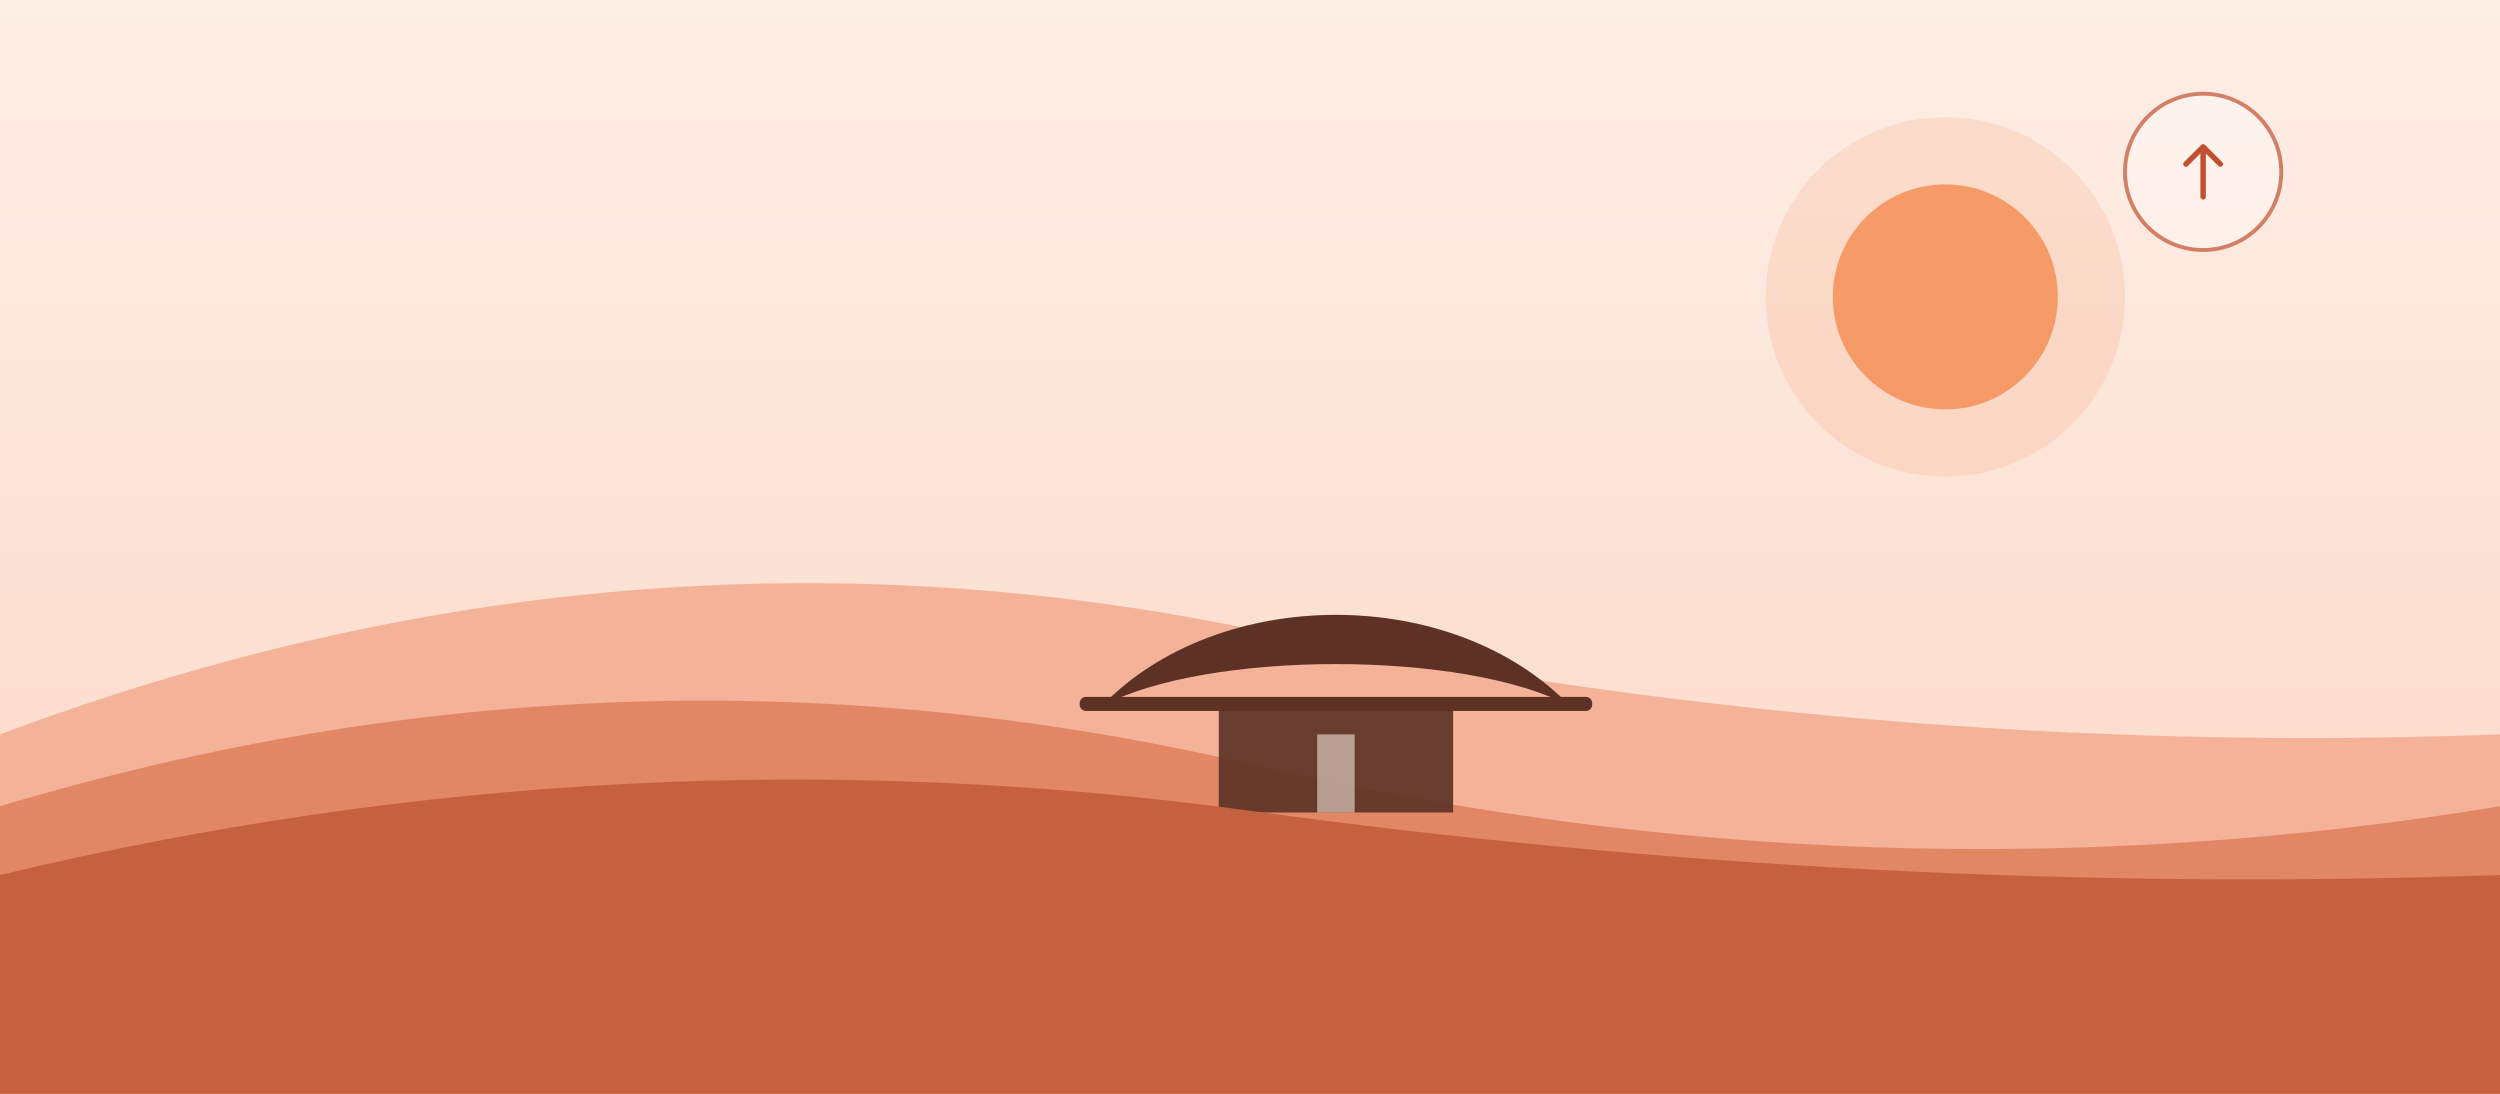
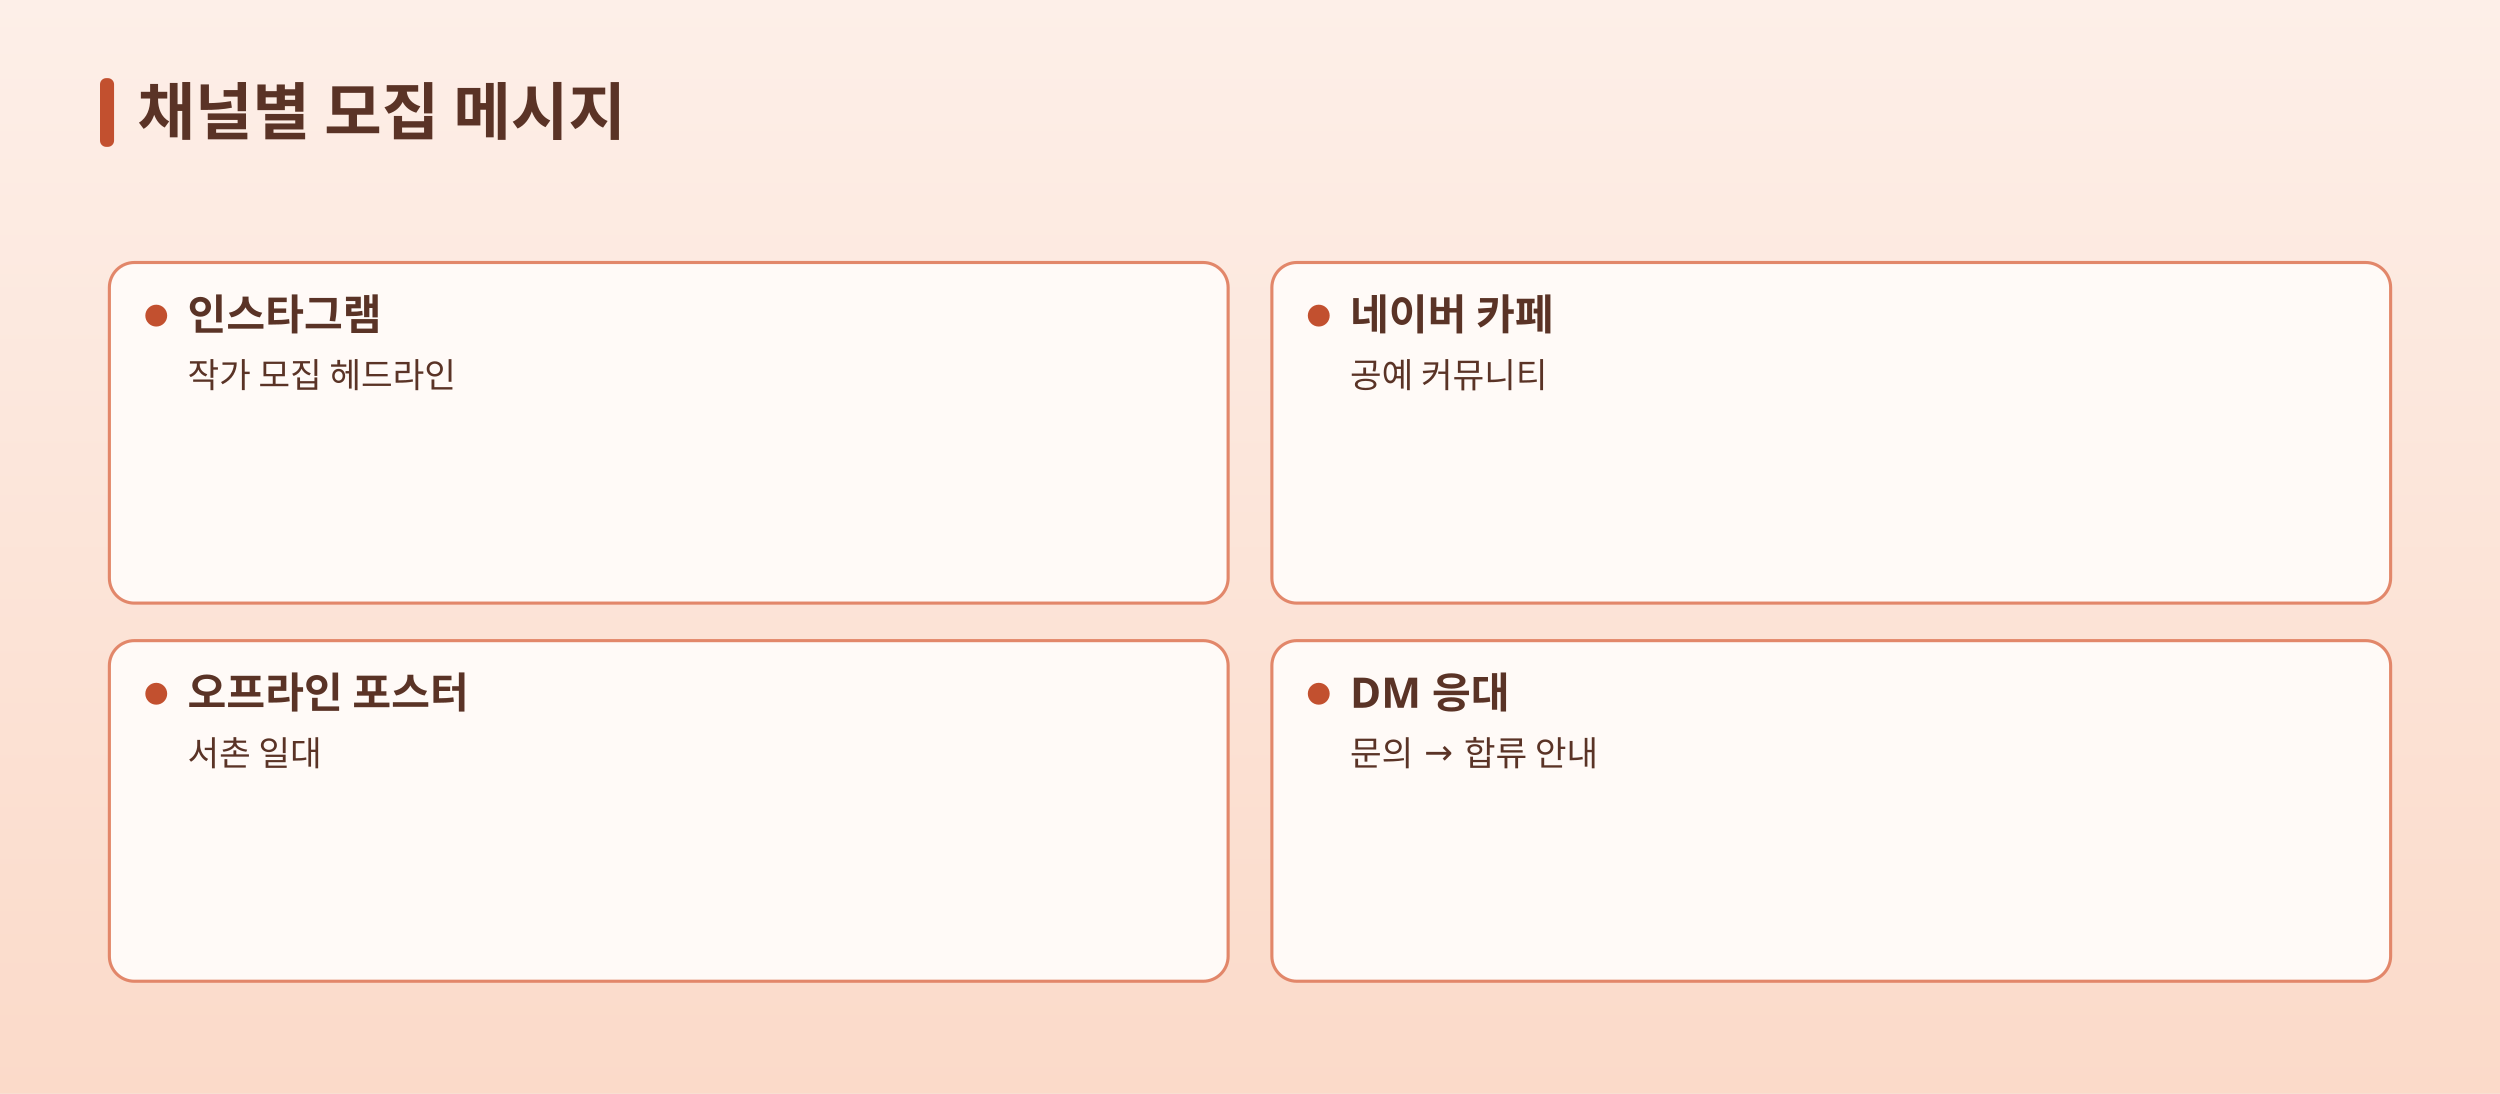
- <svg xmlns="http://www.w3.org/2000/svg" viewBox="0 0 1600 700" role="img" aria-label="헐버트 문서 일러스트">
+ <svg xmlns="http://www.w3.org/2000/svg" viewBox="0 0 1600 700" role="img" aria-label="채널별 모집 메시지">
  <defs>
-     <linearGradient id="sky" x1="0" y1="0" x2="0" y2="1">
-       <stop offset="0" stop-color="#fdeee6" />
-       <stop offset="1" stop-color="#fbd7c4" />
+     <linearGradient id="bg" x1="0" y1="0" x2="0" y2="1">
+       <stop offset="0" stop-color="#fdefe8" />
+       <stop offset="1" stop-color="#fbdac9" />
    </linearGradient>
  </defs>
-   <rect width="1600" height="700" fill="url(#sky)" />
-   <circle cx="1245" cy="190" r="115" fill="#f69a68" fill-opacity=".18" />
-   <circle cx="1245" cy="190" r="72" fill="#f69a68" />
-   <path d="M0,470 Q400,320 800,402.5 T1600,470 L1600,700 L0,700 Z" fill="#f4b398" />
-   <path d="M0,516 Q400,396 800,489.0 T1600,516 L1600,700 L0,700 Z" fill="#e28765" />
-   <rect x="780" y="452" width="150" height="68" fill="#5d3225" fill-opacity=".92" />
-   <rect x="843" y="470" width="24" height="50" fill="#fdeee6" fill-opacity=".55" />
-   <path d="M705,452 C780,374 930,374 1005,452 C938,416 772,416 705,452 Z" fill="#5d3225" />
-   <rect x="691" y="446" width="328" height="9" rx="4" fill="#5d3225" />
-   <path d="M0,560 Q400,464 800,518.9 T1600,560 L1600,700 L0,700 Z" fill="#c46141" />
-   <circle cx="1410" cy="110" r="50" fill="#fff" fill-opacity=".34" />
-   <circle cx="1410" cy="110" r="50" fill="none" stroke="#c2502f" stroke-width="2.5" stroke-opacity=".7" />
-   <path d="M1410,126 V94 M1399,105 L1410,94 L1421,105" fill="none" stroke="#c2502f" stroke-width="3.5" stroke-linecap="round" stroke-linejoin="round" />
+   <rect width="1600" height="700" fill="url(#bg)" />
+   <rect x="64" y="50" width="9" height="44" rx="4" fill="#c2502f" />
+   <text x="88" y="86" font-family="Pretendard,'Apple SD Gothic Neo','Malgun Gothic',sans-serif" font-size="40" font-weight="800" fill="#5a3326" text-anchor="start">채널별 모집 메시지</text>
+   <rect x="70" y="168" width="716" height="218" rx="16" fill="#fffaf7" stroke="#e2876a" stroke-width="2" />
+   <circle cx="100" cy="202" r="7" fill="#c2502f" />
+   <text x="120" y="211" font-family="Pretendard,'Apple SD Gothic Neo','Malgun Gothic',sans-serif" font-size="27" font-weight="800" fill="#5a3326" text-anchor="start">인스타그램</text>
+   <text x="120" y="248" font-family="Pretendard,'Apple SD Gothic Neo','Malgun Gothic',sans-serif" font-size="22" font-weight="400" fill="#5a3326" text-anchor="start">작가 모집 헤드라인</text>
+   <rect x="814" y="168" width="716" height="218" rx="16" fill="#fffaf7" stroke="#e2876a" stroke-width="2" />
+   <circle cx="844" cy="202" r="7" fill="#c2502f" />
+   <text x="864" y="211" font-family="Pretendard,'Apple SD Gothic Neo','Malgun Gothic',sans-serif" font-size="27" font-weight="800" fill="#5a3326" text-anchor="start">네이버 카페</text>
+   <text x="864" y="248" font-family="Pretendard,'Apple SD Gothic Neo','Malgun Gothic',sans-serif" font-size="22" font-weight="400" fill="#5a3326" text-anchor="start">공예 커뮤니티</text>
+   <rect x="70" y="410" width="716" height="218" rx="16" fill="#fffaf7" stroke="#e2876a" stroke-width="2" />
+   <circle cx="100" cy="444" r="7" fill="#c2502f" />
+   <text x="120" y="453" font-family="Pretendard,'Apple SD Gothic Neo','Malgun Gothic',sans-serif" font-size="27" font-weight="800" fill="#5a3326" text-anchor="start">오프라인 포스터</text>
+   <text x="120" y="490" font-family="Pretendard,'Apple SD Gothic Neo','Malgun Gothic',sans-serif" font-size="22" font-weight="400" fill="#5a3326" text-anchor="start">서촌 일대</text>
+   <rect x="814" y="410" width="716" height="218" rx="16" fill="#fffaf7" stroke="#e2876a" stroke-width="2" />
+   <circle cx="844" cy="444" r="7" fill="#c2502f" />
+   <text x="864" y="453" font-family="Pretendard,'Apple SD Gothic Neo','Malgun Gothic',sans-serif" font-size="27" font-weight="800" fill="#5a3326" text-anchor="start">DM 응대</text>
+   <text x="864" y="490" font-family="Pretendard,'Apple SD Gothic Neo','Malgun Gothic',sans-serif" font-size="22" font-weight="400" fill="#5a3326" text-anchor="start">문의 → 합류 안내</text>
</svg>
